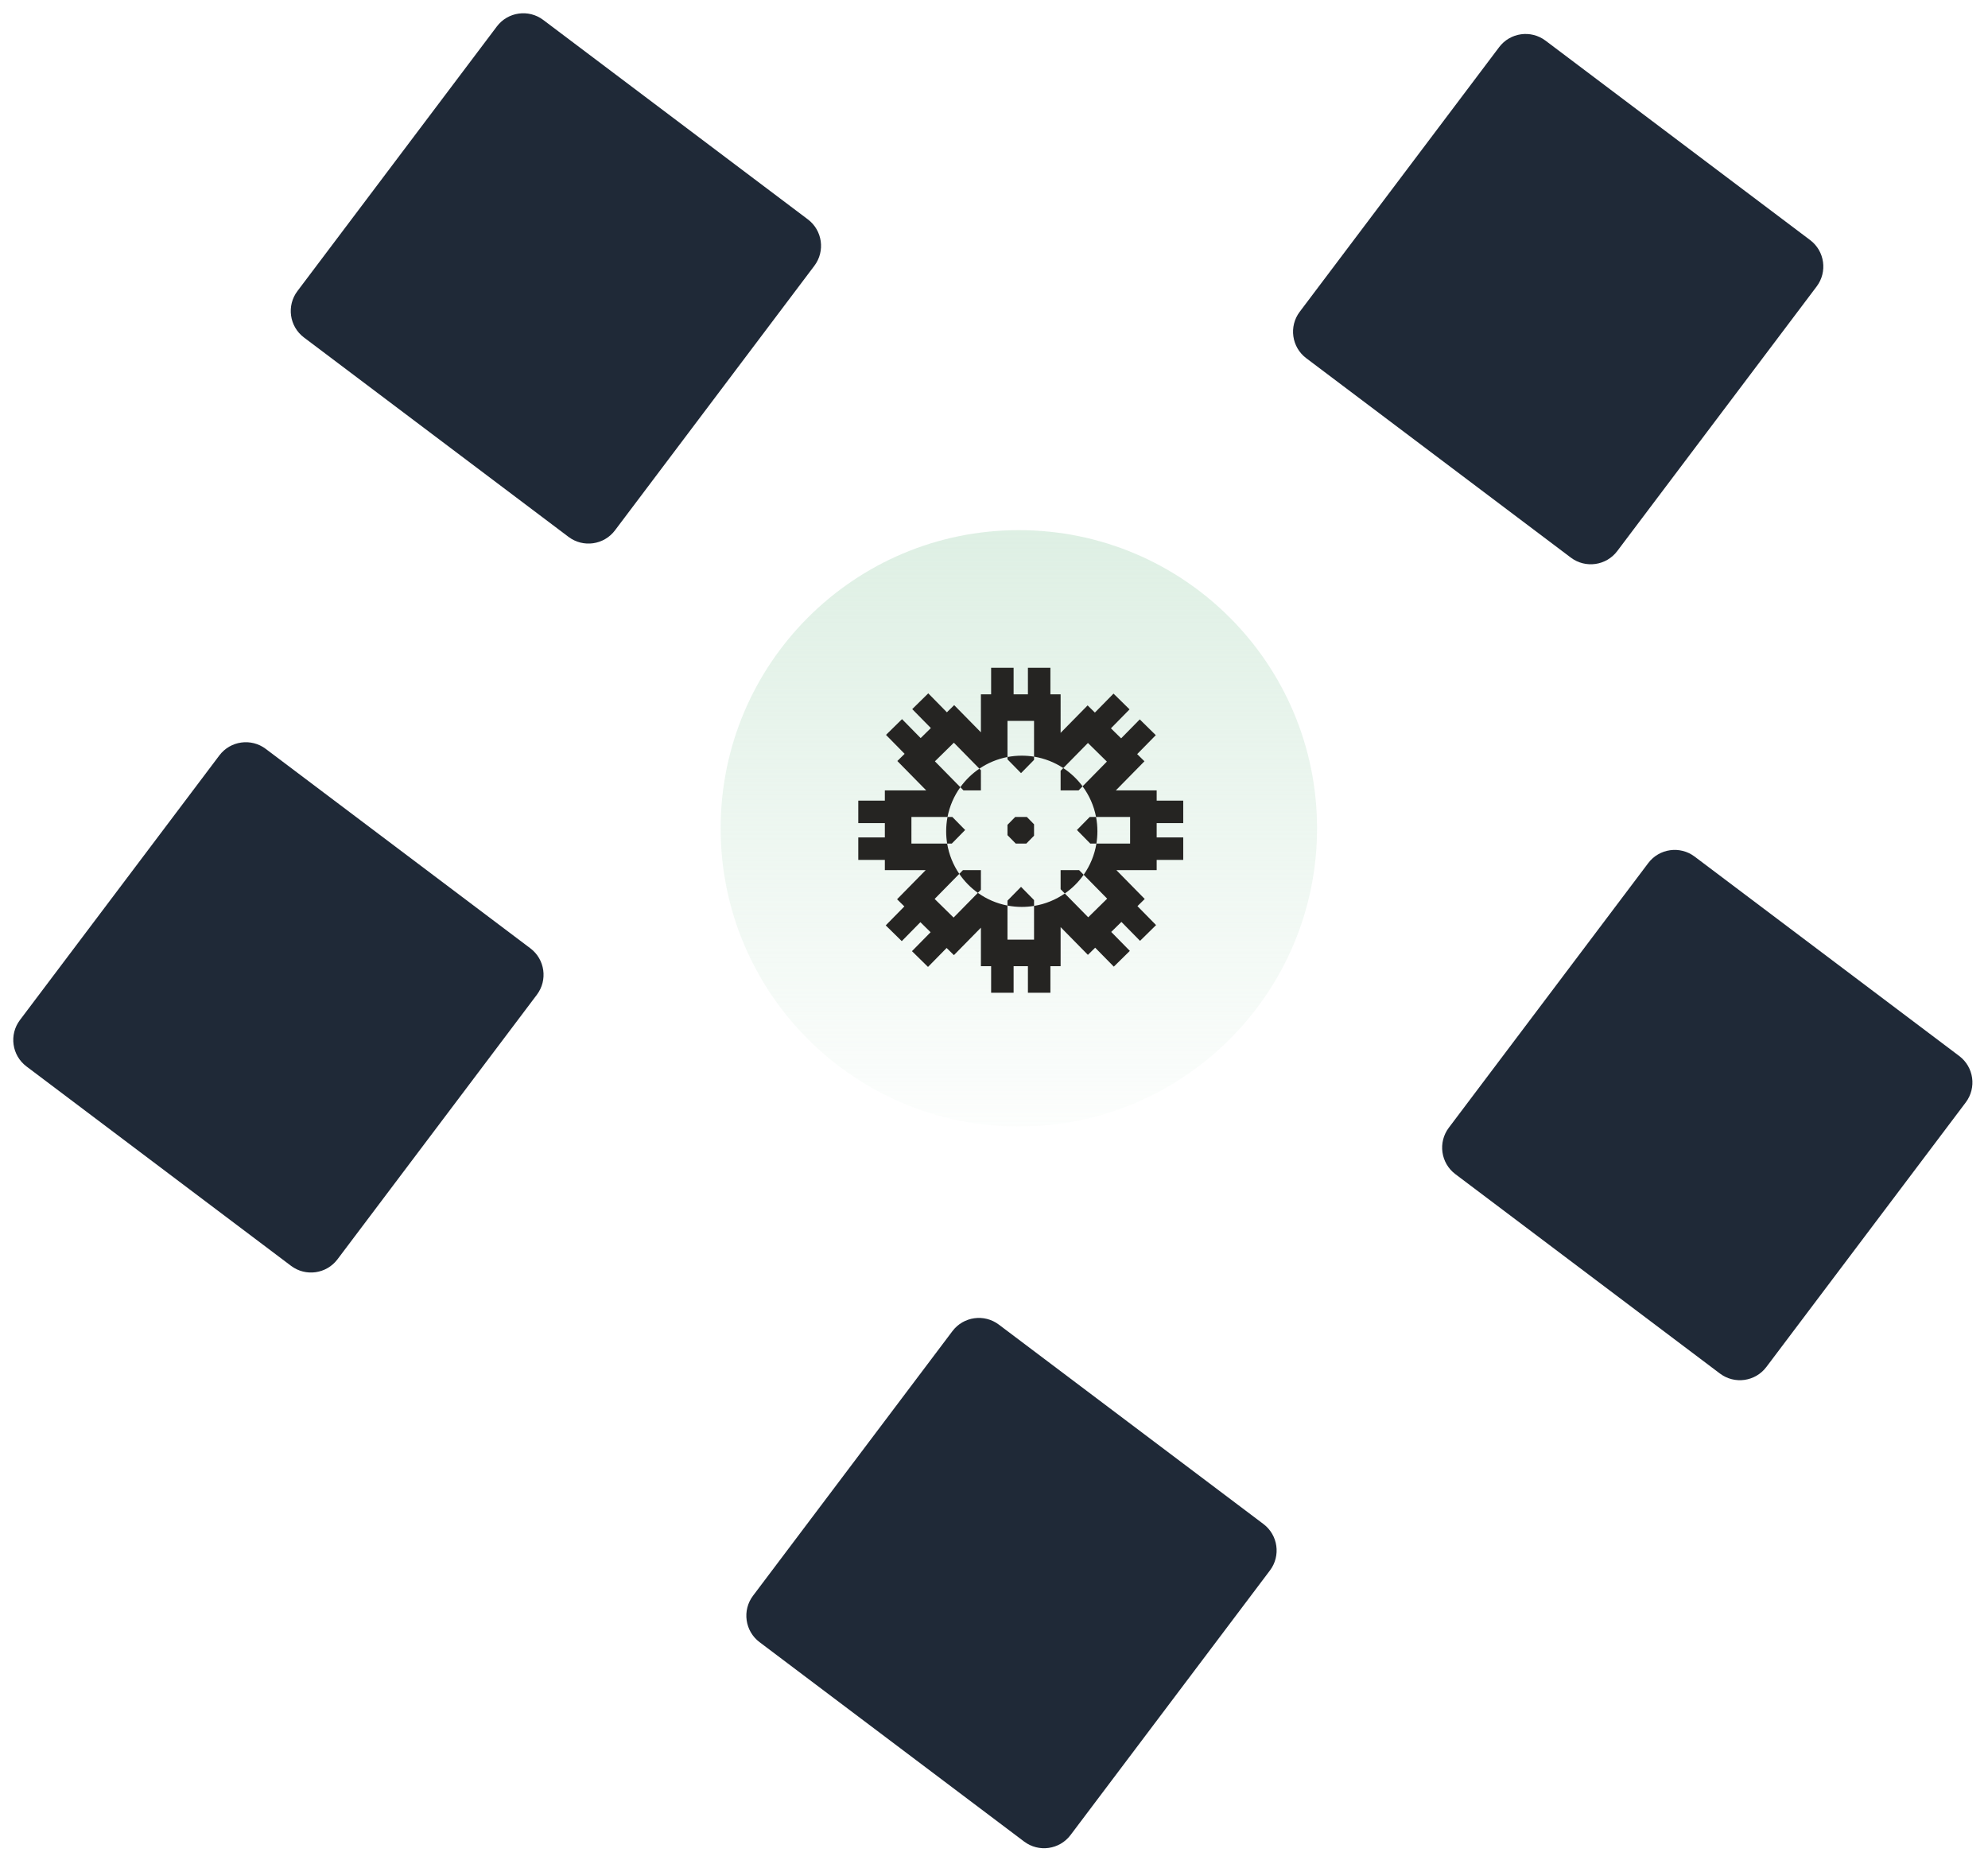
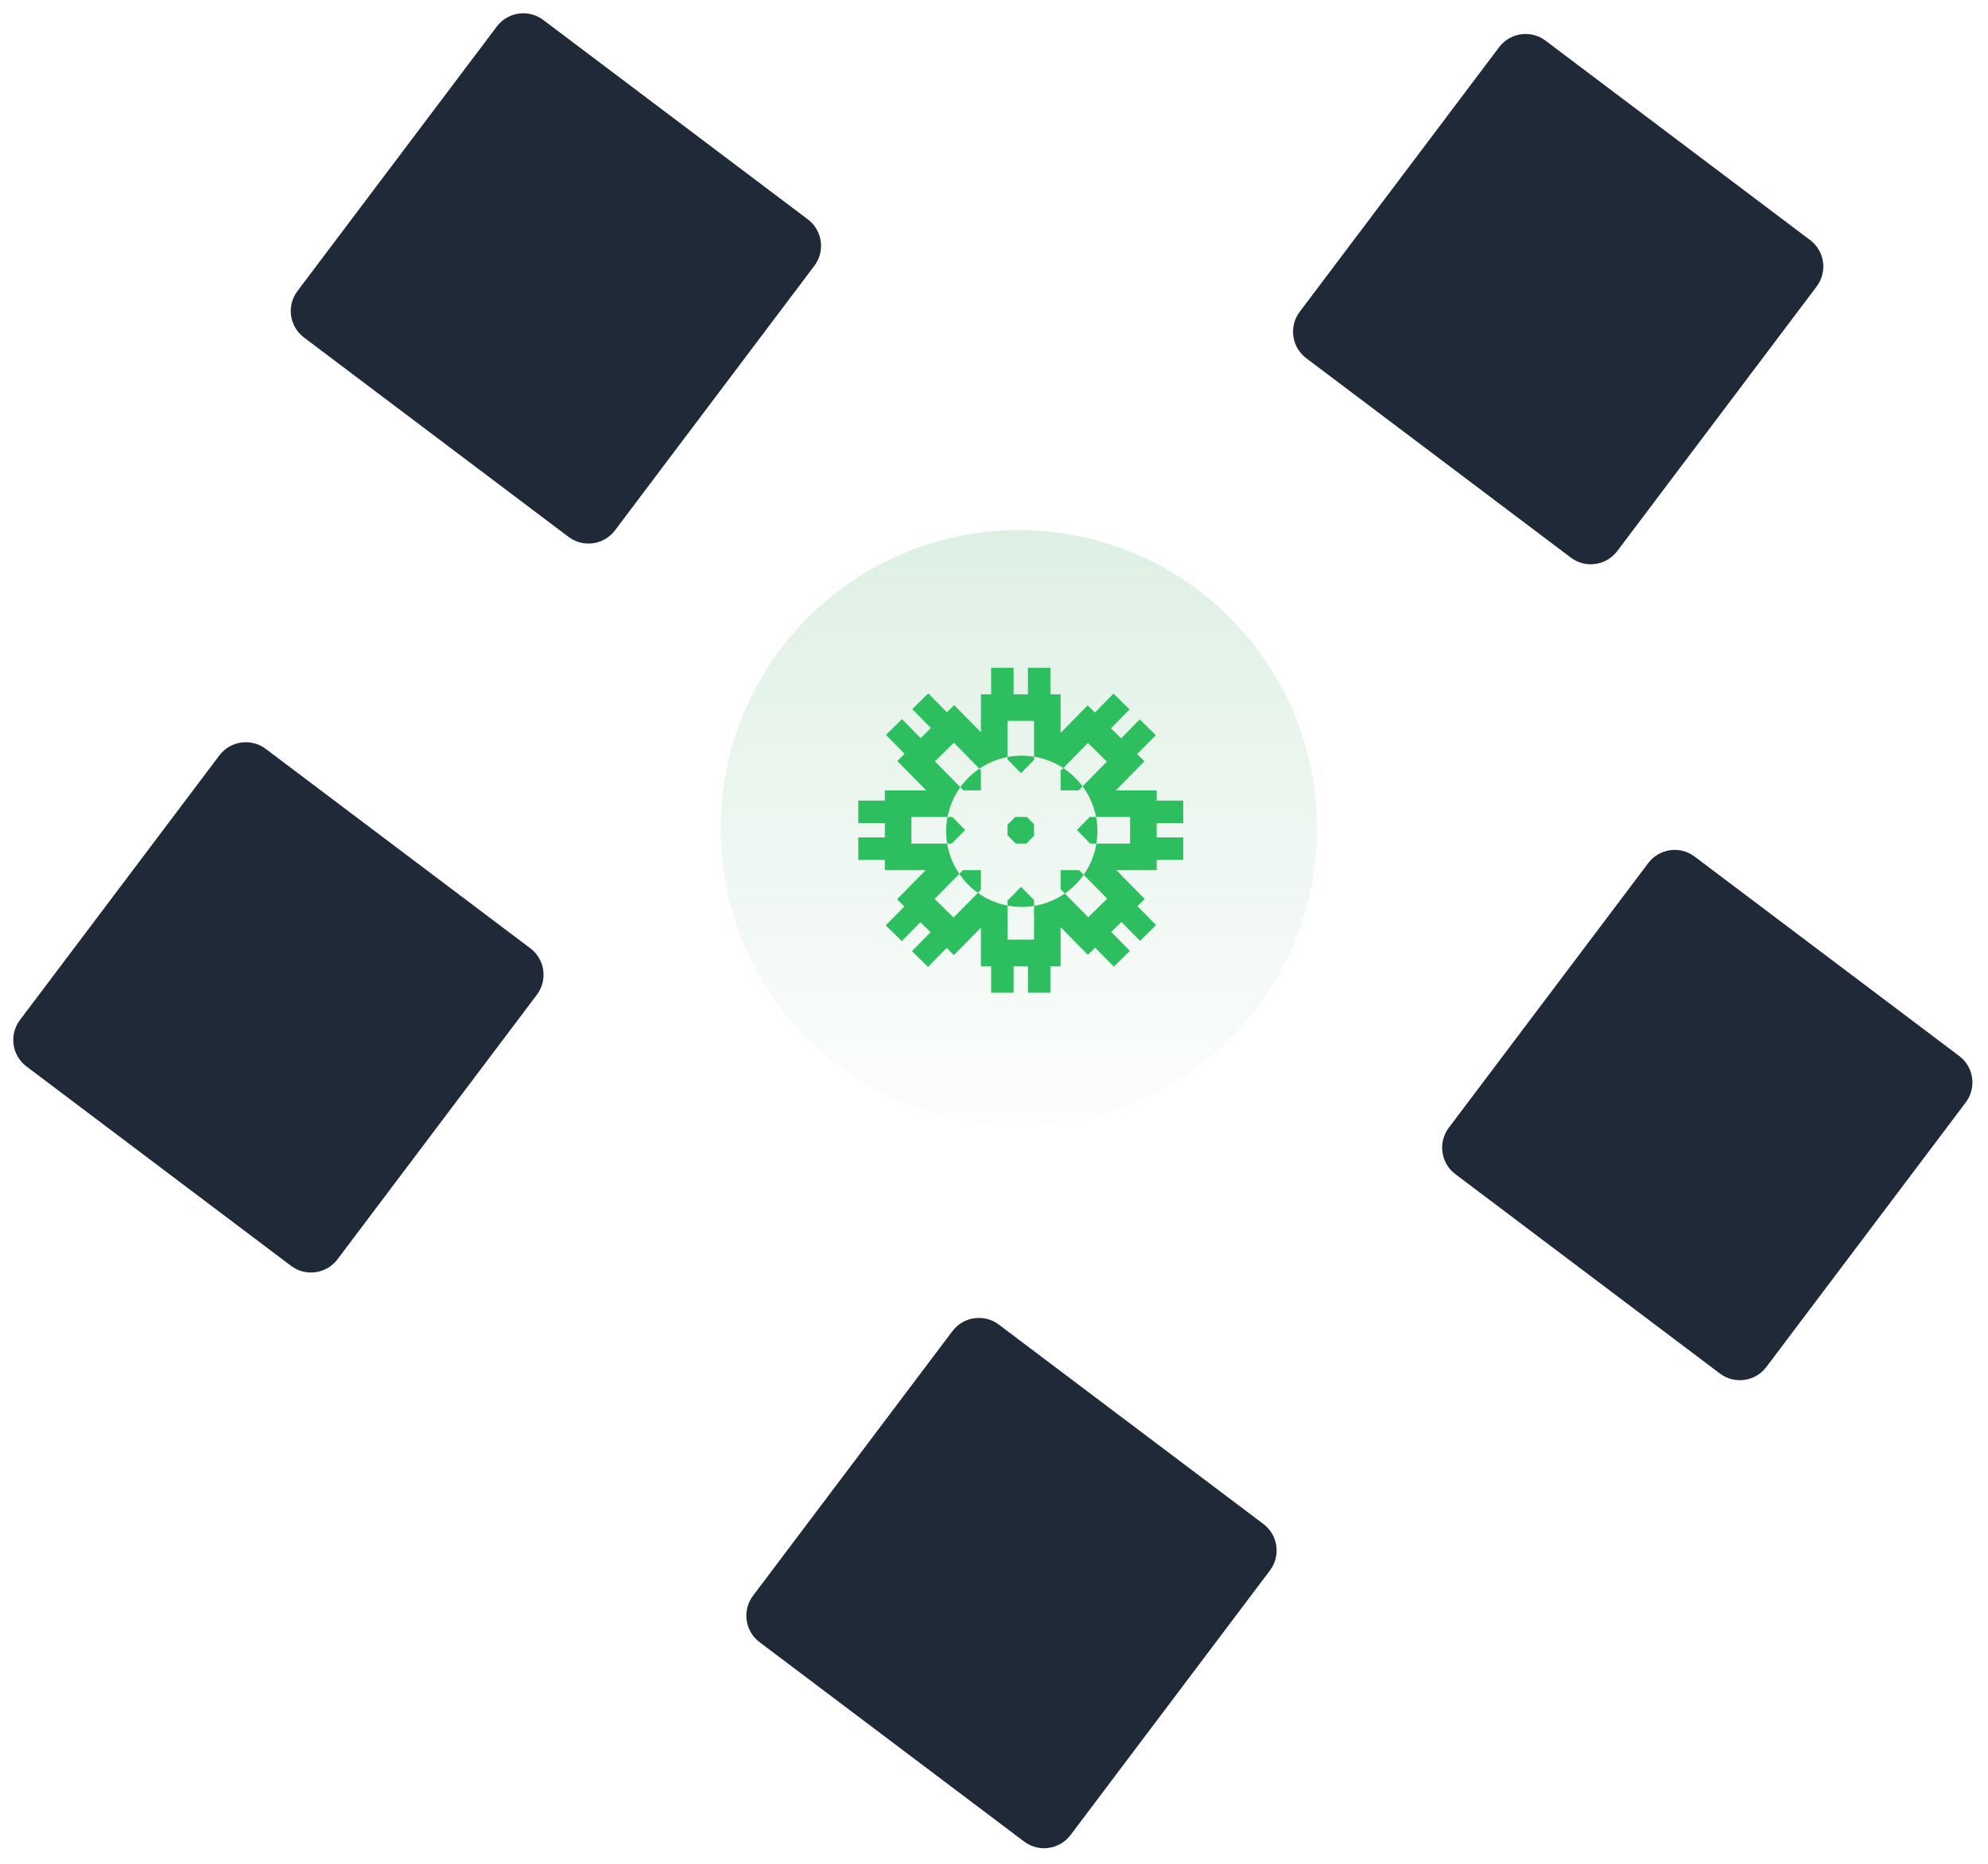
<svg xmlns="http://www.w3.org/2000/svg" width="480" height="450" viewBox="0 0 480 450" fill="none">
  <rect x="124.778" width="96" height="96" rx="8" transform="rotate(37.0031 124.778 0)" fill="#1F2937" />
  <rect x="366.778" y="5" width="96" height="96" rx="8" transform="rotate(37.0031 366.778 5)" fill="#1F2937" />
  <rect x="402.778" y="202" width="96" height="96" rx="8" transform="rotate(37.0031 402.778 202)" fill="#1F2937" />
  <rect x="234.778" y="315" width="96" height="96" rx="8" transform="rotate(37.0031 234.778 315)" fill="#1F2937" />
  <rect x="57.778" y="176" width="96" height="96" rx="8" transform="rotate(37.0031 57.7784 176)" fill="#1F2937" />
  <circle cx="246" cy="200" r="72" fill="url(#paint0_linear_140_213)" />
-   <path fill-rule="evenodd" clip-rule="evenodd" d="M239.306 167.646V161.231H244.734V167.646H248.189V161.231H253.617V167.646H256.084V176.945L262.603 170.313L264.362 172.043L268.859 167.468L272.731 171.273L268.234 175.848L270.697 178.269L275.194 173.694L279.065 177.499L274.568 182.074L276.328 183.804L269.413 190.839H279.277V193.306H285.692V198.734H279.277V202.189H285.692V207.617H279.277V210.084H269.546L276.395 217.052L274.636 218.782L279.133 223.356L275.262 227.162L270.765 222.587L268.302 225.009L272.799 229.583L268.928 233.389L264.43 228.814L262.671 230.544L256.084 223.843V233.277H253.617V239.692H248.189V233.277H244.734V239.692H239.306V233.277H236.839V223.98L230.321 230.61L228.562 228.881L224.065 233.456L220.194 229.651L224.691 225.076L222.227 222.654L217.73 227.229L213.859 223.425L218.356 218.849L216.596 217.12L223.512 210.084H213.646V207.617H207.231V202.189H213.646V198.734H207.231V193.306H213.646V190.839H223.64L216.661 183.74L218.421 182.01L213.924 177.435L217.794 173.63L222.292 178.205L224.755 175.783L220.258 171.209L224.129 167.403L228.626 171.978L230.386 170.248L236.839 176.813V167.646H239.306ZM246.527 186.668L243.254 183.339V182.776C244.373 182.562 245.527 182.45 246.708 182.45C247.716 182.45 248.705 182.532 249.669 182.689V183.472L246.527 186.668ZM256.727 185.442C254.635 184.066 252.242 183.108 249.669 182.689V174.061H243.254V182.776C240.779 183.25 238.481 184.224 236.47 185.588L230.308 179.32L225.733 183.817L231.873 190.063C230.359 192.169 229.283 194.61 228.776 197.254H220.061V203.669H228.689C229.126 206.35 230.147 208.835 231.617 210.989L225.668 217.042L230.243 221.539L236.105 215.574C238.202 217.072 240.628 218.137 243.254 218.64V226.862H249.669V218.728C252.396 218.283 254.919 217.235 257.099 215.724L262.749 221.472L267.323 216.974L261.651 211.204C263.201 209.001 264.276 206.44 264.728 203.669H272.862V197.254H264.64C264.117 194.521 262.984 192.004 261.389 189.851L267.256 183.882L262.681 179.385L256.727 185.442ZM256.727 185.442C258.529 186.627 260.108 188.122 261.389 189.851L260.418 190.839H256.084V186.097L256.727 185.442ZM264.64 197.254H263.108L260.021 200.395L263.239 203.669H264.728C264.885 202.705 264.967 201.716 264.967 200.708C264.967 199.527 264.854 198.373 264.64 197.254ZM261.651 211.204L260.55 210.084H256.084V214.692L257.099 215.724C258.869 214.497 260.411 212.965 261.651 211.204ZM249.669 218.728V217.317L246.528 214.122L243.254 217.453V218.64C244.373 218.854 245.527 218.967 246.708 218.967C247.716 218.967 248.705 218.885 249.669 218.728ZM236.105 215.574L236.839 214.828V210.084H232.507L231.617 210.989C232.832 212.769 234.353 214.323 236.105 215.574ZM228.689 203.669H229.817L233.034 200.396L229.946 197.254H228.776C228.562 198.373 228.45 199.527 228.45 200.708C228.45 201.716 228.532 202.705 228.689 203.669ZM231.873 190.063C233.129 188.315 234.687 186.798 236.47 185.588L236.839 185.964V190.839H232.635L231.873 190.063ZM247.938 197.254L249.669 199.015V201.775L247.807 203.669H245.248L243.254 201.641V199.15L245.118 197.254H247.938Z" fill="#252422" />
+   <path fill-rule="evenodd" clip-rule="evenodd" d="M239.306 167.646V161.231H244.734V167.646H248.189V161.231H253.617V167.646H256.084V176.945L262.603 170.313L264.362 172.043L268.859 167.468L272.731 171.273L268.234 175.848L270.697 178.269L275.194 173.694L279.065 177.499L274.568 182.074L276.328 183.804L269.413 190.839H279.277V193.306H285.692V198.734H279.277V202.189H285.692V207.617H279.277V210.084H269.546L276.395 217.052L274.636 218.782L279.133 223.356L275.262 227.162L270.765 222.587L268.302 225.009L272.799 229.583L268.928 233.389L264.43 228.814L262.671 230.544L256.084 223.843V233.277H253.617V239.692H248.189V233.277H244.734V239.692H239.306V233.277H236.839V223.98L230.321 230.61L228.562 228.881L224.065 233.456L220.194 229.651L224.691 225.076L222.227 222.654L217.73 227.229L213.859 223.425L218.356 218.849L216.596 217.12L223.512 210.084H213.646V207.617H207.231V202.189H213.646V198.734H207.231V193.306H213.646V190.839H223.64L216.661 183.74L218.421 182.01L213.924 177.435L217.794 173.63L222.292 178.205L224.755 175.783L220.258 171.209L224.129 167.403L228.626 171.978L230.386 170.248L236.839 176.813V167.646H239.306ZM246.527 186.668L243.254 183.339V182.776C244.373 182.562 245.527 182.45 246.708 182.45C247.716 182.45 248.705 182.532 249.669 182.689V183.472L246.527 186.668ZM256.727 185.442C254.635 184.066 252.242 183.108 249.669 182.689V174.061H243.254V182.776C240.779 183.25 238.481 184.224 236.47 185.588L230.308 179.32L225.733 183.817L231.873 190.063C230.359 192.169 229.283 194.61 228.776 197.254H220.061V203.669H228.689C229.126 206.35 230.147 208.835 231.617 210.989L225.668 217.042L230.243 221.539L236.105 215.574C238.202 217.072 240.628 218.137 243.254 218.64V226.862H249.669V218.728C252.396 218.283 254.919 217.235 257.099 215.724L262.749 221.472L267.323 216.974L261.651 211.204C263.201 209.001 264.276 206.44 264.728 203.669H272.862V197.254H264.64C264.117 194.521 262.984 192.004 261.389 189.851L267.256 183.882L262.681 179.385L256.727 185.442ZM256.727 185.442C258.529 186.627 260.108 188.122 261.389 189.851L260.418 190.839H256.084V186.097L256.727 185.442ZM264.64 197.254H263.108L260.021 200.395L263.239 203.669H264.728C264.885 202.705 264.967 201.716 264.967 200.708C264.967 199.527 264.854 198.373 264.64 197.254ZM261.651 211.204L260.55 210.084H256.084V214.692L257.099 215.724C258.869 214.497 260.411 212.965 261.651 211.204ZM249.669 218.728V217.317L246.528 214.122L243.254 217.453V218.64C244.373 218.854 245.527 218.967 246.708 218.967C247.716 218.967 248.705 218.885 249.669 218.728ZM236.105 215.574L236.839 214.828V210.084H232.507L231.617 210.989C232.832 212.769 234.353 214.323 236.105 215.574ZM228.689 203.669H229.817L233.034 200.396L229.946 197.254H228.776C228.562 198.373 228.45 199.527 228.45 200.708C228.45 201.716 228.532 202.705 228.689 203.669ZM231.873 190.063C233.129 188.315 234.687 186.798 236.47 185.588L236.839 185.964V190.839H232.635L231.873 190.063ZM247.938 197.254L249.669 199.015V201.775L247.807 203.669H245.248L243.254 201.641V199.15L245.118 197.254H247.938Z" fill="#2DBE60" />
  <defs>
    <linearGradient id="paint0_linear_140_213" x1="246.393" y1="13.709" x2="246.393" y2="287.379" gradientUnits="userSpaceOnUse">
      <stop stop-color="#C6E4D0" />
      <stop offset="0.992" stop-color="#C6E4D0" stop-opacity="0" />
    </linearGradient>
  </defs>
</svg>
